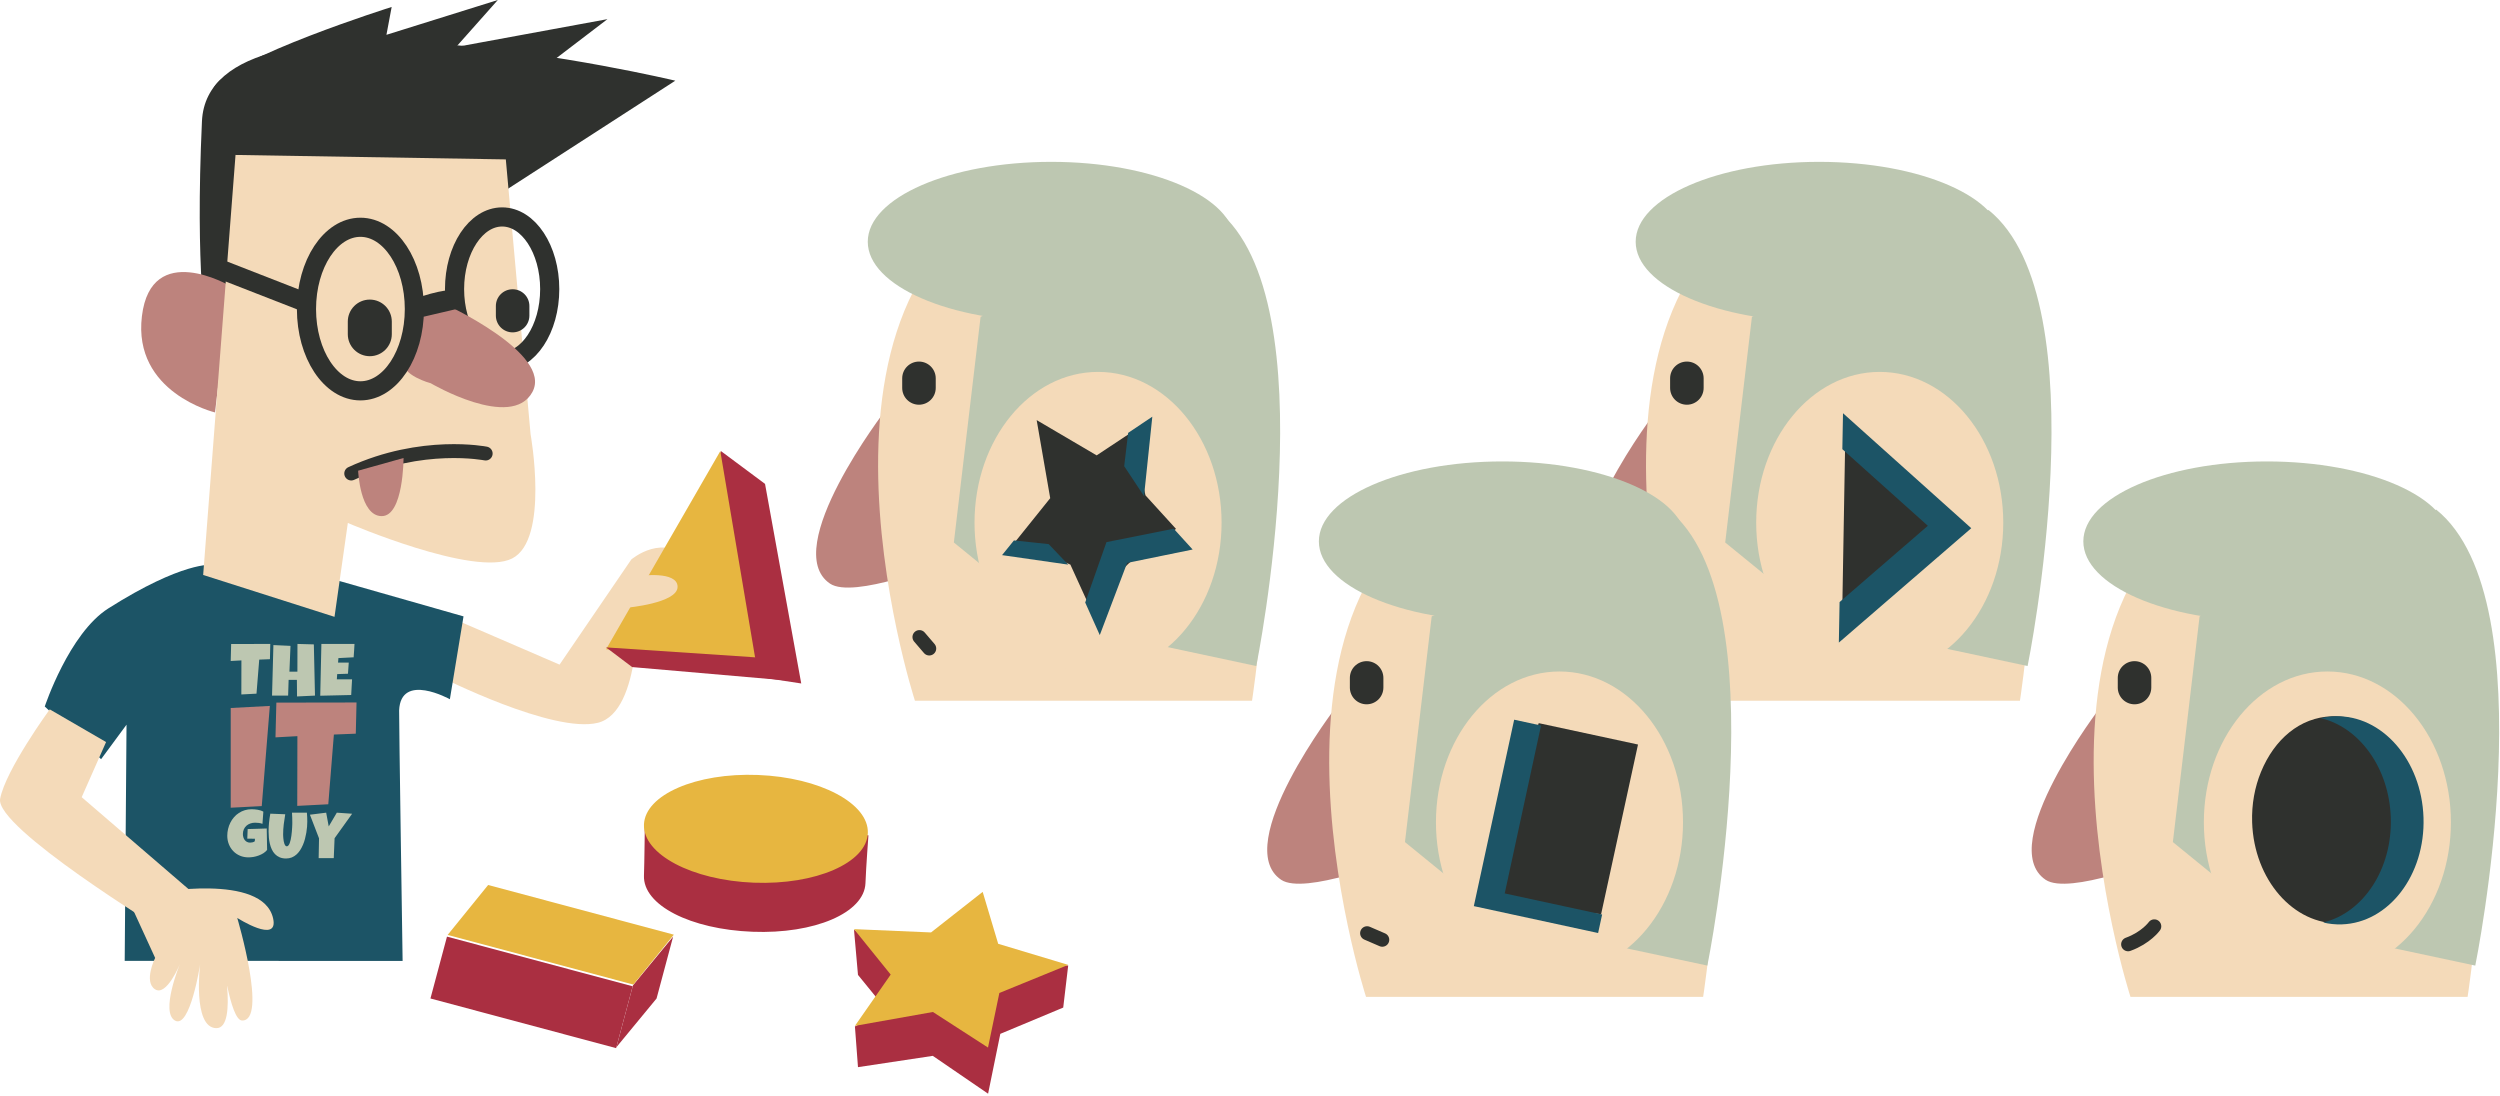
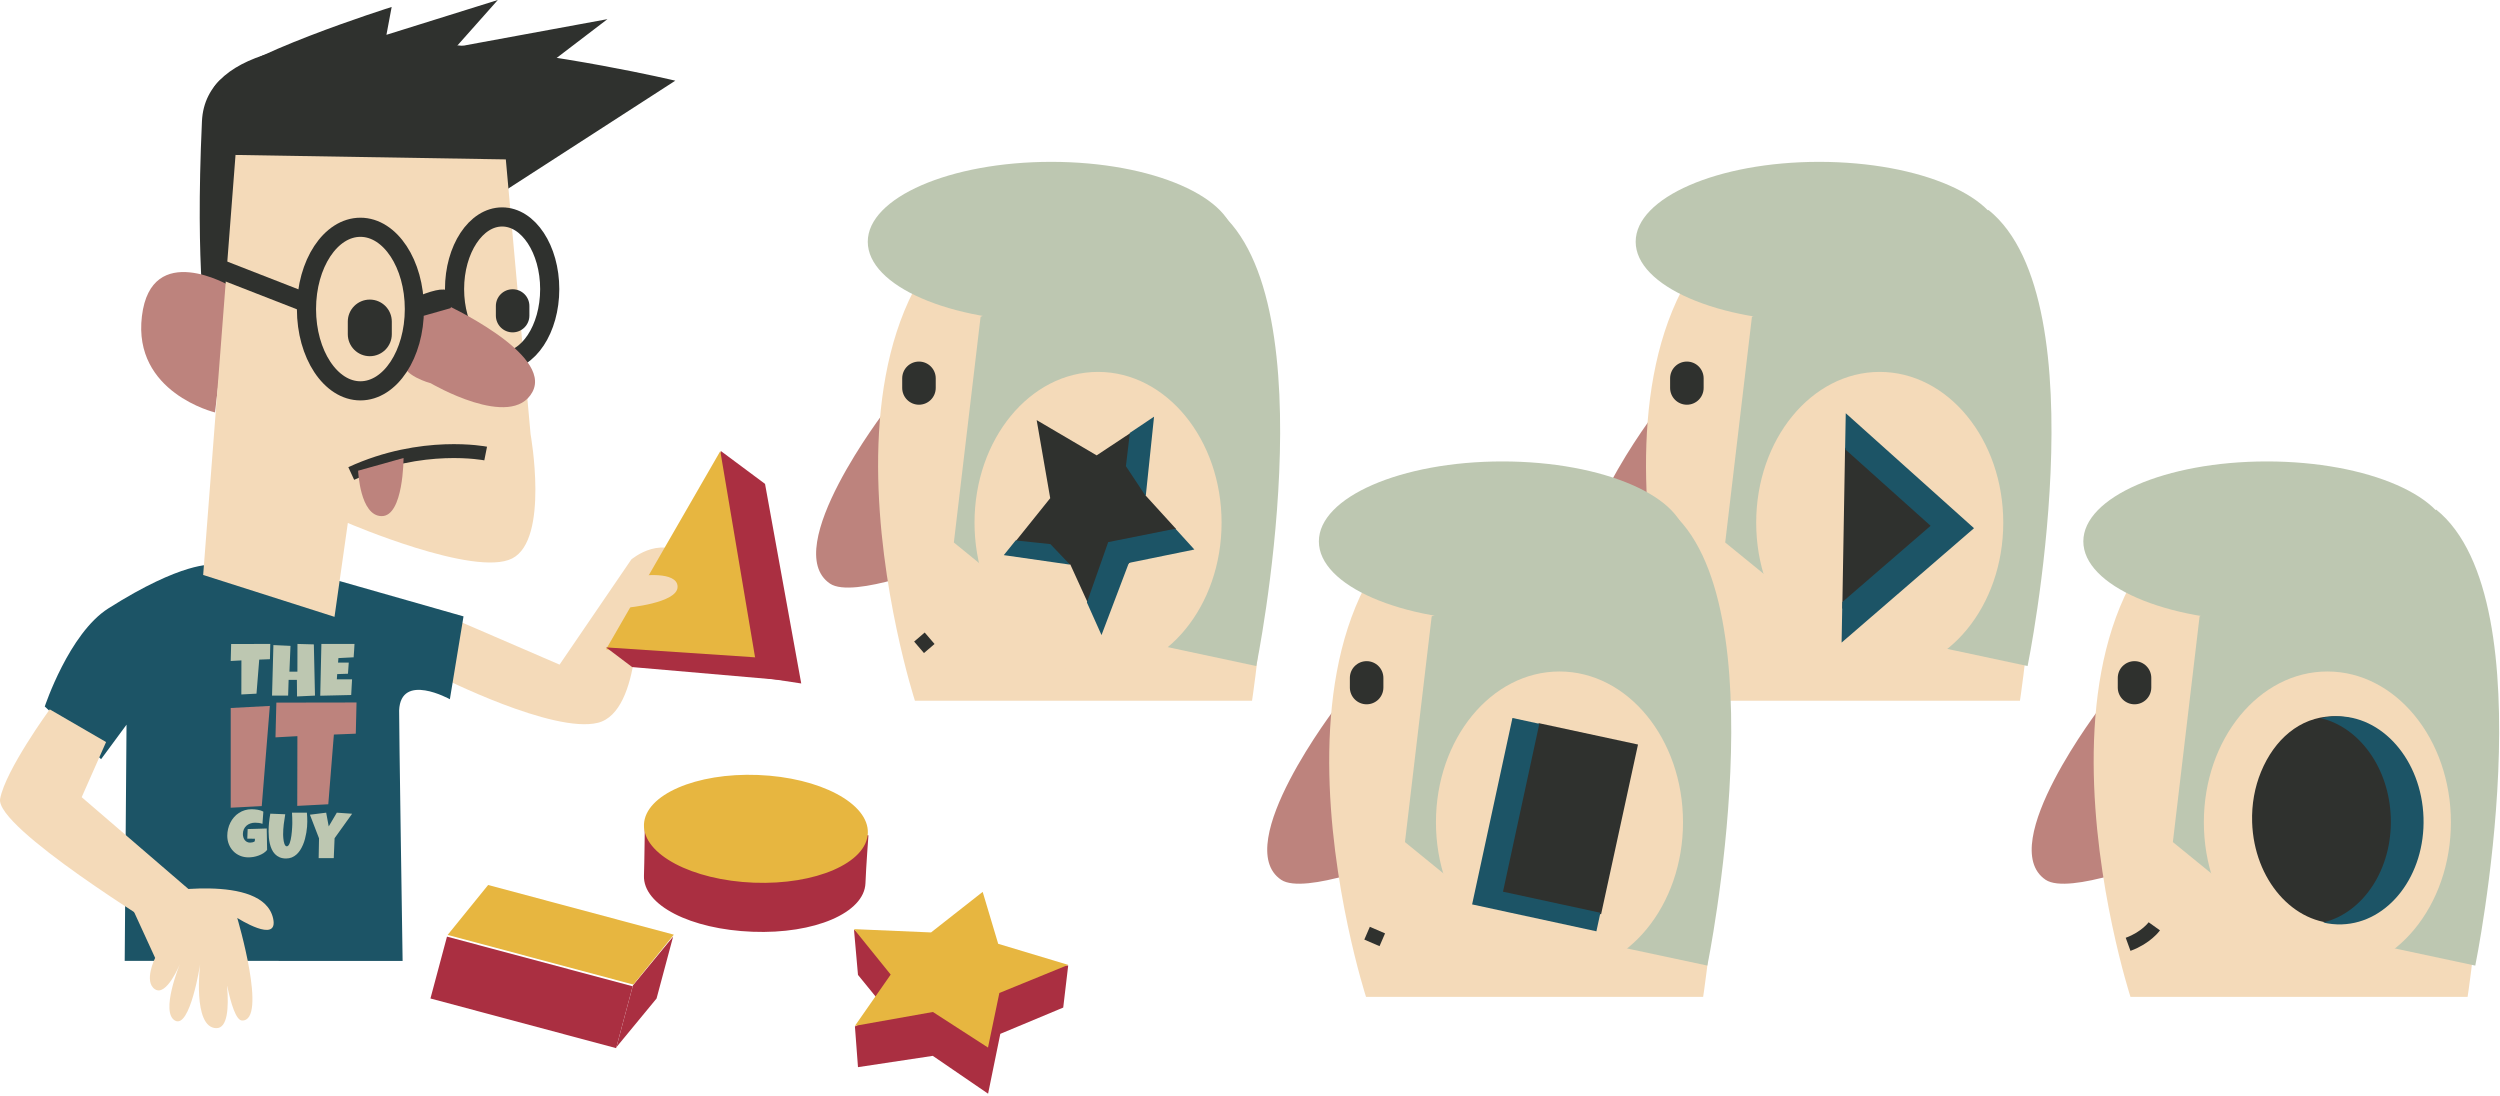
<svg xmlns="http://www.w3.org/2000/svg" width="726px" height="318px" viewBox="0 0 726 318" version="1.1">
  <defs />
  <g id="Page-1" stroke="none" stroke-width="1" fill="none" fill-rule="evenodd">
    <g id="ears">
      <path d="M257.24,119 C257.24,119 226.155,159.4 241.031,169.48 C247.773,174.04 273.871,163.61 273.871,163.61" id="Fill-223" fill="#BD837D" />
      <path d="M265.694,203.487 L363.589,203.487 C363.589,203.487 390.929,30.627 307.145,51.797 C223.361,72.957 265.694,203.487 265.694,203.487" id="Fill-224" fill="#F4DAB9" />
      <path d="M358.564,70.21 C358.564,83.03 334.71,93.42 305.283,93.42 C275.855,93.42 252,83.03 252,70.21 C252,57.39 275.855,47 305.283,47 C334.71,47 358.564,57.39 358.564,70.21" id="Fill-225" fill="#BDC7B1" />
      <path d="M284.761,92 L277,157.54 L305.488,180.75 L364.819,193.42 C364.819,193.42 386.375,87.56 353.495,61" id="Fill-226" fill="#BDC7B1" />
      <path d="M354.746,151.79 C354.746,175.97 338.685,195.57 318.873,195.57 C299.061,195.57 283,175.97 283,151.79 C283,127.61 299.061,108 318.873,108 C338.685,108 354.746,127.61 354.746,151.79" id="Fill-227" fill="#F4DAB9" />
      <path d="M271.737,112.66 C271.737,115.35 269.557,117.53 266.869,117.53 C264.18,117.53 262,115.35 262,112.66 L262,109.87 C262,107.18 264.18,105 266.869,105 C269.557,105 271.737,107.18 271.737,109.87 L271.737,112.66" id="Fill-228" fill="#2F312E" />
-       <path d="M267,185 L269.855,188.33" id="Stroke-229" stroke="#2F312E" stroke-width="4.043" stroke-linecap="round" />
+       <path d="M267,185 L269.855,188.33" id="Stroke-229" stroke="#2F312E" stroke-width="4.043" />
      <path d="M328.344,125.7 L318.466,132.24 L301.047,122 L304.982,144.67 L295,157.1 L310.837,163.96 L315.926,175.13 L327.94,163.46 L341.512,153.59 L332.655,143.86 L328.344,125.7" id="Fill-230" fill="#2F312E" />
-       <path d="M346.346,159.58 L340.838,153.53 L321.321,157.43 L315.142,174.97 L319.377,184.43 L327.322,163.47 L346.346,159.58 L346.346,159.58 Z M291,161.21 L310.219,163.97 L304.537,158.01 L294.45,156.94 L291,161.21 L291,161.21 Z M332.225,144.07 L334.635,121 L327.614,125.71 L326.466,135.38 L332.225,144.07 L332.225,144.07 Z" id="Fill-231" fill="#1C5466" />
+       <path d="M346.846,159.58 L341.338,153.53 L321.821,157.43 L315.642,174.97 L319.877,184.43 L327.822,163.47 L346.846,159.58 L346.846,159.58 Z M291.5,161.21 L310.719,163.97 L305.037,158.01 L294.95,156.94 L291.5,161.21 L291.5,161.21 Z M332.725,144.07 L335.135,121 L328.114,125.71 L326.966,135.38 L332.725,144.07 L332.725,144.07 Z" id="Fill-231" fill="#1C5466" />
      <path d="M481.24,119 C481.24,119 450.155,159.4 465.032,169.48 C471.773,174.04 497.87,163.61 497.87,163.61" id="Fill-232" fill="#BD837D" />
      <path d="M488.694,203.487 L586.59,203.487 C586.59,203.487 613.931,30.627 530.147,51.797 C446.362,72.957 488.694,203.487 488.694,203.487" id="Fill-233" fill="#F4DAB9" />
      <path d="M581.565,70.21 C581.565,83.03 557.71,93.42 528.281,93.42 C498.855,93.42 475,83.03 475,70.21 C475,57.39 498.855,47 528.281,47 C557.71,47 581.565,57.39 581.565,70.21" id="Fill-234" fill="#BDC7B1" />
      <path d="M508.76,92 L501,157.54 L529.487,180.75 L588.818,193.42 C588.818,193.42 610.374,87.56 577.495,61" id="Fill-235" fill="#BDC7B1" />
      <path d="M581.747,151.79 C581.747,175.97 565.685,195.57 545.873,195.57 C526.061,195.57 510,175.97 510,151.79 C510,127.61 526.061,108 545.873,108 C565.685,108 581.747,127.61 581.747,151.79" id="Fill-236" fill="#F4DAB9" />
      <path d="M494.737,112.66 C494.737,115.35 492.557,117.53 489.871,117.53 C487.18,117.53 485,115.35 485,112.66 L485,109.87 C485,107.18 487.18,105 489.871,105 C492.557,105 494.737,107.18 494.737,109.87 L494.737,112.66" id="Fill-237" fill="#2F312E" />
      <path d="M485,186.95 L495.613,184" id="Stroke-238" stroke="#2F312E" stroke-width="4.043" />
      <path d="M535,176.8 L571.738,153.53 L535.811,130 L535,176.8" id="Fill-239" fill="#2F312E" />
-       <path d="M559.846,152.69 L534.213,174.84 L534,186.61 L572.453,153.39 L535.207,120 L535.018,130.44 L559.846,152.69" id="Fill-240" fill="#1C5466" />
+       <path d="M560.646,152.69 L535.013,174.84 L534.8,186.61 L573.253,153.39 L536.007,120 L535.818,130.44 L560.646,152.69" id="Fill-240" fill="#1C5466" />
      <path d="M610.24,205 C610.24,205 579.155,245.4 594.031,255.48 C600.773,260.04 626.87,249.6 626.87,249.6" id="Fill-241" fill="#BD837D" />
      <path d="M618.694,289.495 L716.589,289.495 C716.589,289.495 743.929,116.635 660.145,137.795 C576.361,158.965 618.694,289.495 618.694,289.495" id="Fill-242" fill="#F4DAB9" />
      <path d="M711.562,157.22 C711.562,170.04 687.712,180.43 658.283,180.43 C628.855,180.43 605,170.04 605,157.22 C605,144.4 628.855,134 658.283,134 C687.712,134 711.562,144.4 711.562,157.22" id="Fill-243" fill="#BDC7B1" />
      <path d="M638.761,179 L631,244.54 L659.489,267.75 L718.82,280.41 C718.82,280.41 740.38,174.56 707.49,148" id="Fill-244" fill="#BDC7B1" />
      <path d="M711.744,238.79 C711.744,262.97 695.684,282.57 675.873,282.57 C656.062,282.57 640,262.97 640,238.79 C640,214.6 656.062,195 675.873,195 C695.684,195 711.744,214.6 711.744,238.79" id="Fill-245" fill="#F4DAB9" />
      <path d="M624.736,199.66 C624.736,202.35 622.556,204.53 619.869,204.53 C617.179,204.53 615,202.35 615,199.66 L615,196.87 C615,194.18 617.179,192 619.869,192 C622.556,192 624.736,194.18 624.736,196.87 L624.736,199.66" id="Fill-246" fill="#2F312E" />
      <path d="M656.594,224.161 C654.792,228.541 653.849,233.531 654.02,238.801 C654.563,255.461 666.031,268.601 679.634,268.151 C693.238,267.701 703.828,253.831 703.288,237.171 C702.738,220.521 690.758,207.561 677.154,208.011 C667.856,208.321 660.481,214.711 656.594,224.161" id="Fill-247" fill="#2F312E" />
      <path d="M694.285,237.421 C694.785,252.401 686.263,265.121 674.637,267.891 C676.388,268.311 678.202,268.501 680.055,268.441 C693.705,267.991 704.335,254.101 703.785,237.421 C703.235,220.721 691.725,207.561 678.076,208.011 C676.682,208.051 675.323,208.251 674,208.561 C685.154,211.211 693.815,222.991 694.285,237.421" id="Fill-248" fill="#1C5466" />
-       <path d="M625.612,269 C625.612,269 623.233,272.33 618,274.23" id="Stroke-249" stroke="#2F312E" stroke-width="4.043" stroke-linecap="round" />
+       <path d="M625.612,269 C625.612,269 623.233,272.33 618,274.23" id="Stroke-249" stroke="#2F312E" stroke-width="4.043" />
      <path d="M388.239,205 C388.239,205 357.155,245.4 372.031,255.48 C378.773,260.04 404.869,249.6 404.869,249.6" id="Fill-250" fill="#BD837D" />
      <path d="M396.695,289.495 L494.59,289.495 C494.59,289.495 521.931,116.635 438.147,137.795 C354.361,158.965 396.695,289.495 396.695,289.495" id="Fill-251" fill="#F4DAB9" />
      <path d="M489.565,157.22 C489.565,170.04 465.709,180.43 436.283,180.43 C406.855,180.43 383,170.04 383,157.22 C383,144.4 406.855,134 436.283,134 C465.709,134 489.565,144.4 489.565,157.22" id="Fill-252" fill="#BDC7B1" />
      <path d="M415.76,179 L408,244.54 L436.487,267.75 L495.818,280.41 C495.818,280.41 517.374,174.56 484.494,148" id="Fill-253" fill="#BDC7B1" />
      <path d="M488.747,238.79 C488.747,262.97 472.686,282.57 452.873,282.57 C433.061,282.57 417,262.97 417,238.79 C417,214.6 433.061,195 452.873,195 C472.686,195 488.747,214.6 488.747,238.79" id="Fill-254" fill="#F4DAB9" />
      <path d="M401.737,199.66 C401.737,202.35 399.557,204.53 396.869,204.53 C394.18,204.53 392,202.35 392,199.66 L392,196.87 C392,194.18 394.18,192 396.869,192 C399.557,192 401.737,194.18 401.737,196.87 L401.737,199.66" id="Fill-255" fill="#2F312E" />
-       <path d="M397,271 L401.419,272.91" id="Stroke-256" stroke="#2F312E" stroke-width="4.043" stroke-linecap="round" />
+       <path d="M397,271 L401.419,272.91" id="Stroke-256" stroke="#2F312E" stroke-width="4.043" />
      <path d="M464.961,265.48 L429,262.05 L446.848,210 L475.677,216.21 L464.961,265.48" id="Fill-257" fill="#2F312E" />
-       <path d="M436.969,259.45 L447.516,210.69 L439.713,209 L428,263.14 L464.094,270.95 L465.258,265.57 L436.969,259.45" id="Fill-258" fill="#1C5466" />
+       <path d="M436.469,258.95 L447.016,210.19 L439.213,208.5 L427.5,262.64 L463.594,270.45 L464.758,265.07 L436.469,258.95" id="Fill-258" fill="#1C5466" />
      <path d="M141.867,58.462 L196.11,23.432 C196.11,23.432 60.667,-8.918 58.646,35.222 C56.624,79.362 59.994,96.542 59.994,96.542 L141.867,58.462" id="Fill-259" fill="#2F312E" />
      <path d="M66.818,83.042 C66.818,83.042 43.906,69.572 41.212,91.812 C38.516,114.042 62.437,119.772 62.437,119.772" id="Fill-260" fill="#BD837D" />
      <path d="M133.391,180.437 L162.495,193.007 L183.335,162.467 C183.335,162.467 193.036,154.207 200.583,163.187 C208.128,172.167 213.159,180.797 206.332,180.437 C199.505,180.077 190.881,170.727 190.881,170.727 C190.881,170.727 196.093,182.627 190.704,182.687 C186.772,182.727 185.132,174.327 185.132,174.327 C185.132,174.327 186.57,206.667 173.633,209.897 C160.698,213.127 128,196.607 128,196.607" id="Fill-261" fill="#F4DAB9" />
      <path d="M93.187,167.189 L134.606,178.999 L130.642,203.059 C130.642,203.059 116.4,195.149 115.907,206.289 C115.837,207.879 116.919,279.059 116.919,279.059 L36.214,279.029 L36.741,210.449 L29.354,220.469 L13,205.169 C13,205.169 20.048,183.919 31.465,176.679 C53.095,162.969 61.535,164.019 61.535,164.019" id="Fill-262" fill="#1C5466" />
      <path d="M154.076,126.07 C154.076,126.07 159.594,156.66 148.723,162.18 C137.853,167.71 101.012,151.87 101.012,151.87 L97.141,179.13 L59,166.97 L68.397,45 L146.889,46.29 L154.076,126.07" id="Fill-263" fill="#F4DAB9" />
-       <path d="M141.038,131.706 C141.038,131.706 122.574,128.016 102,137.506" id="Stroke-264" stroke="#2F312E" stroke-width="4.043" stroke-linecap="round" />
-       <path d="M132,83.96 C132,95.53 138.188,104.91 145.82,104.91 C153.454,104.91 159.64,95.53 159.64,83.96 C159.64,72.39 153.454,63 145.82,63 C138.188,63 132,72.39 132,83.96 L132,83.96 Z" id="Stroke-265" stroke="#2F312E" stroke-width="5.559" />
+       <path d="M141.038,131.706 C141.038,131.706 122.574,128.016 102,137.506" id="Stroke-264" stroke="#2F312E" stroke-width="4.043" />
+       <path d="M132,83.96 C132,95.53 138.188,104.91 145.82,104.91 C153.454,104.91 159.64,95.53 159.64,83.96 C159.64,72.39 153.454,63 145.82,63 C138.188,63 132,72.39 132,83.96 L132,83.96 L132,83.96 Z" id="Stroke-265" stroke="#2F312E" stroke-width="5.559" />
      <path d="M128.633,88.05 C128.633,88.05 160.692,102.6 154.611,113.84 C148.532,125.08 125.078,111.29 125.078,111.29 C125.078,111.29 116.473,109.05 117.025,104.63 C117.577,100.21 120.94,88 120.94,88 L128.633,88.05" id="Fill-266" fill="#BD837D" />
-       <path d="M89,89.75 C89,102.87 96.014,113.5 104.666,113.5 C113.32,113.5 120.334,102.87 120.334,89.75 C120.334,76.63 113.32,66 104.666,66 C96.014,66 89,76.63 89,89.75 L89,89.75 Z M132.269,86.96 C132.269,86.96 128.675,86.61 120.334,89.75 L132.269,86.96 Z" id="Stroke-267" stroke="#2F312E" stroke-width="5.559" />
+       <path d="M89,89.75 C89,102.87 96.014,113.5 104.666,113.5 C113.32,113.5 120.334,102.87 120.334,89.75 C120.334,76.63 113.32,66 104.666,66 C96.014,66 89,76.63 89,89.75 L89,89.75 L89,89.75 Z M120.288,89.598 L129.046,87.112 C129.414,86.561 126.45,86.671 120.288,89.598 Z" id="Stroke-267" stroke="#2F312E" stroke-width="5.559" />
      <path d="M157.202,20.22 L176.407,5.56 L132.439,13.65 L144.567,0 L112.223,10.11 L113.739,2.02 C113.739,2.02 67.244,16.68 62.19,25.27 C57.136,33.86 154.676,29.31 154.676,29.31" id="Fill-268" fill="#2F312E" />
      <path d="M78.492,187 L78.388,191.43 L75.28,191.55 L74.488,201.44 L70.087,201.67 L70.108,191.78 L67,191.95 L67.125,187.02 L78.492,187" id="Fill-269" fill="#BDC7B1" />
      <path d="M91.473,202 L86.258,202.25 L86.217,197.43 L83.818,197.43 L83.672,202 L79,202 L79.397,187.33 L84.36,187.56 L84.048,195.05 L86.363,195.05 L86.384,187 L91.139,187.13 L91.473,202" id="Fill-270" fill="#BDC7B1" />
      <path d="M102.948,187 C102.907,187.65 102.868,188.3 102.833,188.94 C102.799,189.58 102.753,190.22 102.698,190.88 L98.276,191.11 L98.172,192.42 L101.28,192.42 L101.05,195.65 L97.922,195.76 L97.817,197.28 L102.239,197.28 C102.197,198.05 102.154,198.81 102.109,199.56 C102.064,200.31 102.023,201.07 101.989,201.83 L93,202.04 L93.333,187 L102.948,187" id="Fill-271" fill="#BDC7B1" />
      <path d="M77.57,246.81 C77.279,247.18 76.922,247.5 76.496,247.77 C76.07,248.04 75.614,248.26 75.126,248.44 C74.638,248.62 74.139,248.76 73.627,248.85 C73.114,248.93 72.627,248.98 72.164,248.98 C71.27,248.98 70.446,248.82 69.693,248.5 C68.94,248.18 68.291,247.74 67.745,247.17 C67.198,246.61 66.771,245.94 66.463,245.18 C66.154,244.41 66,243.59 66,242.7 C66,242.03 66.077,241.37 66.232,240.73 C66.386,240.08 66.606,239.48 66.893,238.91 C67.18,238.33 67.53,237.81 67.944,237.33 C68.357,236.85 68.826,236.44 69.351,236.1 C69.875,235.75 70.449,235.48 71.072,235.29 C71.696,235.1 72.362,235 73.071,235 C73.337,235 73.62,235.01 73.923,235.04 C74.225,235.06 74.526,235.09 74.825,235.15 C75.125,235.2 75.416,235.27 75.7,235.36 C75.984,235.46 76.243,235.57 76.477,235.71 L76.218,239.24 C75.873,239.11 75.516,239.03 75.149,238.98 C74.782,238.93 74.423,238.91 74.071,238.91 C73.577,238.91 73.116,238.99 72.687,239.14 C72.259,239.29 71.885,239.51 71.567,239.79 C71.249,240.07 70.998,240.42 70.813,240.83 C70.628,241.23 70.535,241.69 70.535,242.21 C70.535,242.53 70.578,242.84 70.665,243.13 C70.751,243.43 70.883,243.7 71.058,243.93 C71.234,244.16 71.453,244.35 71.716,244.49 C71.978,244.63 72.281,244.7 72.627,244.7 C72.862,244.7 73.104,244.67 73.354,244.61 C73.604,244.55 73.818,244.44 73.997,244.3 L74.034,243.57 L71.813,243.54 L71.924,240.76 C72.843,240.73 73.762,240.7 74.682,240.68 C75.601,240.66 76.527,240.63 77.459,240.59 L77.57,246.81" id="Fill-272" fill="#BDC7B1" />
      <path d="M89.236,238.59 C89.236,239.05 89.215,239.55 89.172,240.1 C89.128,240.65 89.057,241.22 88.959,241.8 C88.86,242.39 88.732,242.98 88.574,243.58 C88.417,244.19 88.221,244.76 87.987,245.32 C87.752,245.87 87.479,246.39 87.168,246.88 C86.856,247.36 86.498,247.79 86.094,248.15 C85.69,248.51 85.238,248.79 84.738,249 C84.238,249.2 83.683,249.31 83.072,249.31 C82.356,249.31 81.734,249.19 81.207,248.96 C80.679,248.73 80.227,248.42 79.851,248.03 C79.475,247.63 79.166,247.18 78.925,246.66 C78.685,246.14 78.497,245.58 78.361,245 C78.225,244.42 78.131,243.82 78.079,243.21 C78.026,242.61 78,242.02 78,241.46 C78,240.6 78.043,239.73 78.129,238.87 C78.216,238.01 78.339,237.15 78.5,236.29 L82.831,236.46 C82.665,237.43 82.521,238.4 82.401,239.38 C82.281,240.36 82.22,241.34 82.22,242.33 C82.22,242.43 82.225,242.59 82.234,242.8 C82.244,243 82.26,243.23 82.285,243.49 C82.31,243.75 82.345,244.01 82.392,244.28 C82.438,244.55 82.501,244.79 82.582,245.01 C82.662,245.24 82.759,245.42 82.873,245.56 C82.987,245.7 83.121,245.77 83.275,245.77 C83.455,245.77 83.615,245.69 83.757,245.52 C83.899,245.35 84.024,245.12 84.132,244.84 C84.24,244.55 84.334,244.23 84.414,243.86 C84.494,243.49 84.562,243.1 84.618,242.7 C84.673,242.3 84.718,241.9 84.752,241.5 C84.786,241.1 84.814,240.72 84.835,240.38 C84.857,240.03 84.871,239.73 84.877,239.46 C84.883,239.19 84.886,239 84.886,238.87 C84.886,238.39 84.879,237.91 84.863,237.43 C84.847,236.95 84.824,236.47 84.794,236 L89.125,236 C89.199,236.85 89.236,237.71 89.236,238.59" id="Fill-273" fill="#BDC7B1" />
      <path d="M102.255,236.31 L97.164,243.42 L96.923,249.21 L92.536,249.21 L92.647,243.46 L90,236.59 L94.72,236 L95.461,239.99 L97.812,236 L102.255,236.31" id="Fill-274" fill="#BDC7B1" />
      <path d="M78.362,205 L76.013,234.09 L67,234.56 L67,205.6 L78.362,205" id="Fill-275" fill="#BD837D" />
      <path d="M103.535,204 L103.322,213.06 L96.958,213.31 L95.334,233.56 L86.321,234.03 L86.364,213.78 L80,214.13 L80.256,204.04 L103.535,204" id="Fill-276" fill="#BD837D" />
      <path d="M153.736,91.65 C153.736,94.34 151.556,96.52 148.869,96.52 C146.18,96.52 144,94.34 144,91.65 L144,88.86 C144,86.17 146.18,84 148.869,84 C151.556,84 153.736,86.17 153.736,88.86 L153.736,91.65" id="Fill-277" fill="#2F312E" />
      <path d="M113.78,97.05 C113.78,100.58 110.918,103.44 107.391,103.44 C103.862,103.44 101,100.58 101,97.05 L101,93.39 C101,89.86 103.862,87 107.391,87 C110.918,87 113.78,89.86 113.78,93.39 L113.78,97.05" id="Fill-278" fill="#2F312E" />
      <path d="M199,161 C199,161 212.577,162.69 212.533,165.06 C212.49,167.43 201.114,166.33 201.114,166.33" id="Fill-279" fill="#F4DAB9" />
      <path d="M88.486,87.72 L61,77" id="Stroke-280" stroke="#2F312E" stroke-width="5.559" />
-       <path id="Fill-281" fill="#F6DFC1" />
-       <path id="Fill-282" fill="#F6DFC1" />
-       <path id="Fill-283" fill="#F6DFC1" />
-       <path id="Fill-284" fill="#F6DFC1" />
-       <path id="Fill-285" fill="#F6DFC1" />
-       <path id="Fill-286" fill="#F6DFC1" />
-       <path id="Fill-287" fill="#F6DFC1" />
-       <path id="Fill-288" fill="#F6DFC1" />
-       <path id="Fill-289" fill="#F6DFC1" />
-       <path id="Fill-290" fill="#F6DFC1" />
-       <path id="Fill-291" fill="#F6DFC1" />
-       <path id="Fill-292" fill="#F6DFC1" />
      <path d="M185,191.2 L209.368,131 L222.165,140.52 L232.679,198.48 L185,191.2" id="Fill-293" fill="#AA2F41" />
      <path d="M176,188.56 L209.178,131 L219.395,191.63 L176,188.56" id="Fill-294" fill="#E7B640" />
      <path d="M219.277,190.89 L232.544,197.97 L183.579,193.72 L176,188 L219.277,190.89" id="Fill-295" fill="#AA2F41" />
      <path d="M185.692,167.256 C185.692,167.256 196.771,165.666 196.771,170.416 C196.771,175.166 182,176.486 182,176.486" id="Fill-296" fill="#F4DAB9" />
      <path d="M117.189,133 C117.189,133 117.189,149.88 110.858,149.88 C104.528,149.88 104,136.69 104,136.69" id="Fill-297" fill="#BD837D" />
      <path d="M30.803,215.49 L23.724,231.5 L56.162,259.41 L47.234,270.11 C47.234,270.11 -1.482,240.3 0.035,231.99 C1.555,223.69 14.449,206 14.449,206" id="Fill-298" fill="#F4DAB9" />
      <path d="M37,260.617 L44.738,259.347 C44.738,259.347 76.388,253.327 79.319,266.737 C80.967,274.277 68.894,266.567 68.894,266.567 C68.894,266.567 77.825,296.617 70.276,296.357 C68.553,296.297 67.082,291.557 65.977,286.327 C65.968,286.357 65.96,286.387 65.952,286.427 C66.465,292.677 66.099,298.667 62.775,298.577 C55.838,298.377 58.12,280.027 58.12,280.027 C58.12,280.027 55.226,298.807 50.839,296.387 C46.453,293.987 52.222,280.017 52.222,280.017 C52.222,280.017 48.345,289.507 44.997,287.277 C41.647,285.057 45.052,278.177 45.052,278.177 L37,260.617" id="Fill-299" fill="#F4DAB9" />
      <path d="M257.316,293.13 L248.271,298.09 L249.157,309.9 L270.886,306.62 L286.941,317.61 L290.49,300.23 L308.76,292.6 L310.204,280.38 L262.372,278.41 L248,270 L249.157,283.11 L257.316,293.13" id="Fill-300" fill="#AA2F41" />
      <path d="M248,269.82 L258.657,283.02 L248.271,297.91 L270.918,293.88 L286.915,304.21 L290.213,288.36 L310.204,280.2 L289.875,274.08 L285.369,259 L270.372,270.78 L248,269.82" id="Fill-301" fill="#E7B640" />
      <path d="M178.923,304.38 L125,289.96 L129.804,272 L183.728,286.42 L178.923,304.38" id="Fill-302" fill="#AA2F41" />
      <path d="M179,304.11 L190.667,289.96 L195.472,272 L183.805,286.15 L179,304.11" id="Fill-303" fill="#AA2F41" />
      <path d="M183.924,285.92 L130,271.5 L141.756,257 L195.681,271.43 L183.924,285.92" id="Fill-304" fill="#E7B640" />
      <path d="M252.195,242.582 C252.195,242.582 251.519,251.562 251.33,256.482 C250.995,265.112 236.491,271.282 218.536,270.582 C200.583,269.892 186.672,262.892 187.006,254.252 C187.136,250.912 187.265,239.022 187.265,239.022 C187.265,239.022 208.735,238.882 219.746,239.312 C227.488,239.602 252.195,242.582 252.195,242.582" id="Fill-305" fill="#AA2F41" />
      <path d="M252.022,241.942 C251.688,250.582 236.862,257.022 218.908,256.332 C200.955,255.632 186.672,248.072 187.006,239.432 C187.34,230.792 202.165,224.352 220.117,225.052 C238.072,225.742 252.355,233.312 252.022,241.942" id="Fill-306" fill="#E7B640" />
    </g>
  </g>
</svg>
